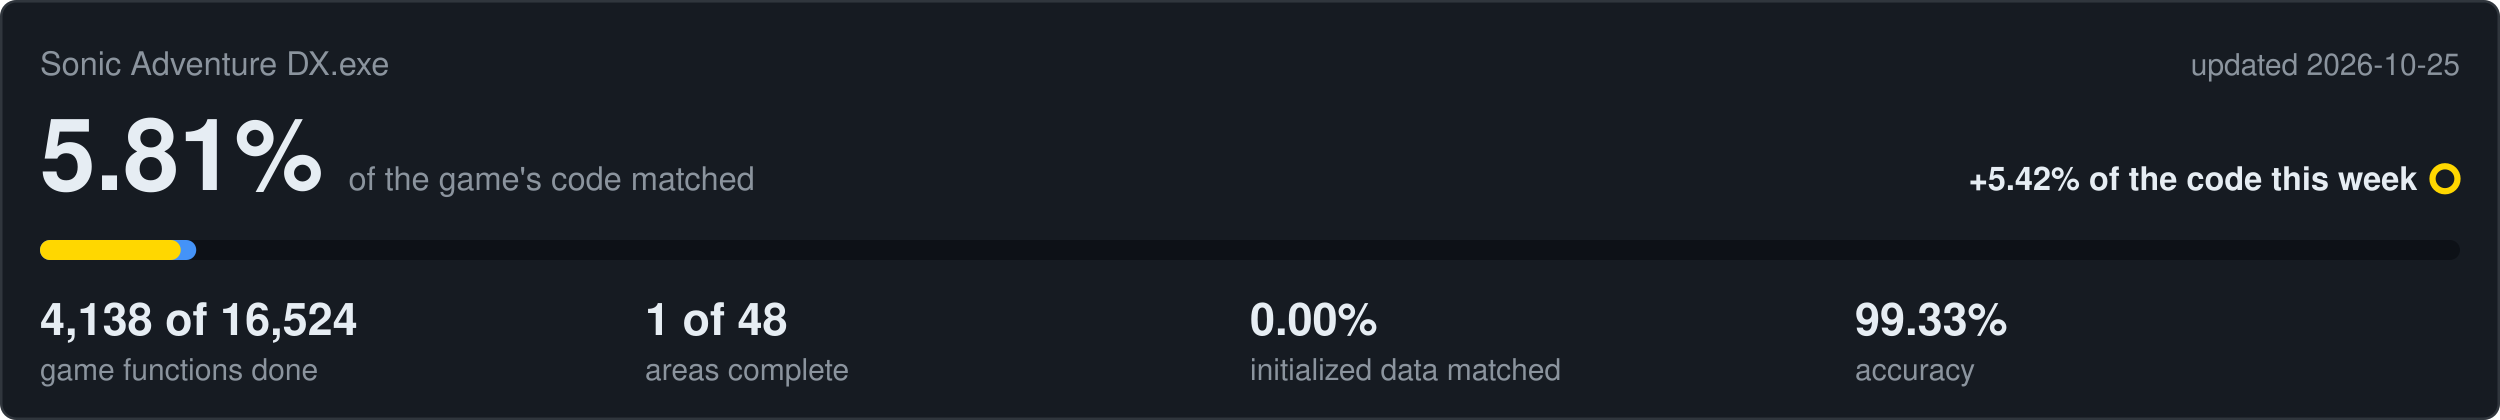
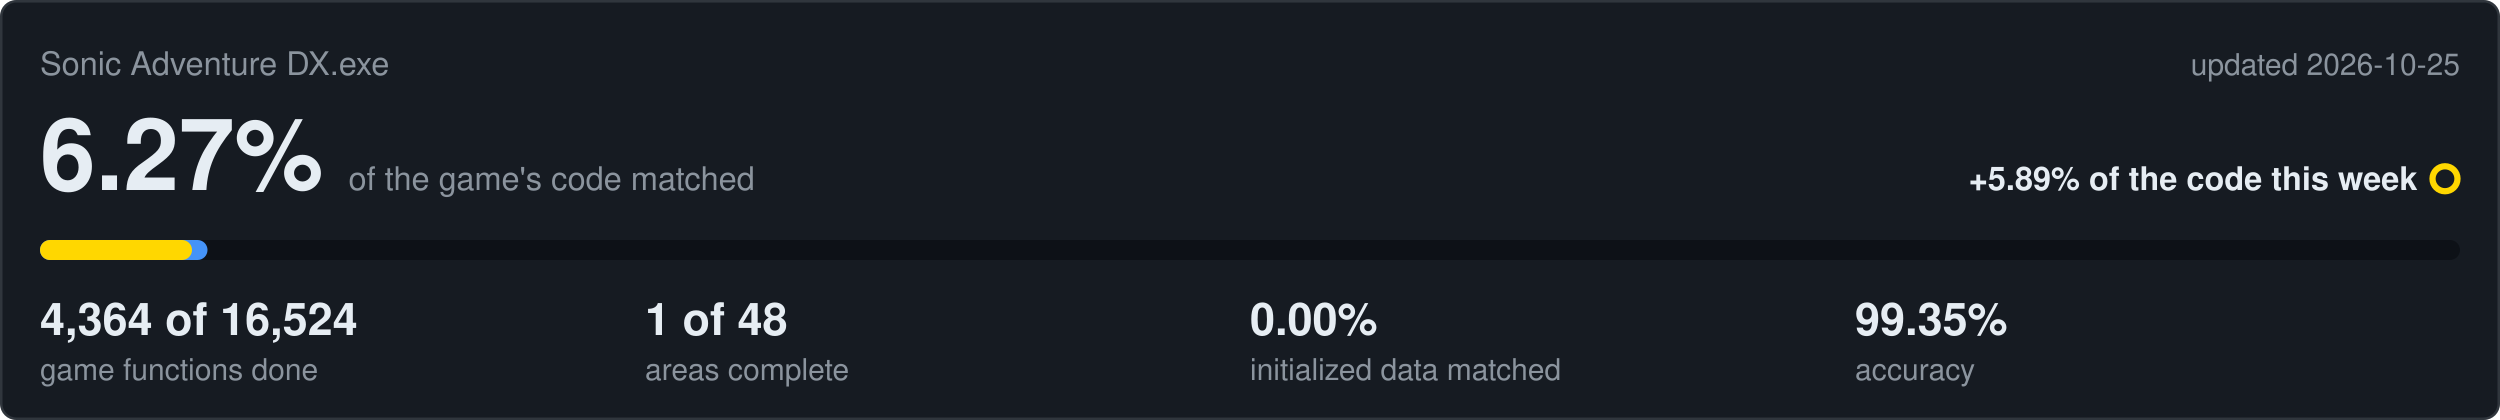
<svg xmlns="http://www.w3.org/2000/svg" viewBox="0 0 1000 168" width="1000" height="168">
  <rect x="0.5" y="0.5" width="999" height="167" rx="6" fill="#161b22" stroke="#30363d" />
  <text x="16" y="30" font-family="Segoe UI,Helvetica,Arial,sans-serif" font-size="13" fill="#8b949e">Sonic Adventure DX.exe</text>
  <text x="984" y="30" text-anchor="end" font-family="Segoe UI,Helvetica,Arial,sans-serif" font-size="12" fill="#8b949e">updated 2026-10-25</text>
-   <text x="16" y="76" font-family="Segoe UI,Helvetica,Arial,sans-serif" font-size="40" font-weight="600" fill="#e6edf3">5.81%<tspan dx="10" font-size="13" font-weight="400" fill="#8b949e">of the game's code matched</tspan>
+   <text x="16" y="76" font-family="Segoe UI,Helvetica,Arial,sans-serif" font-size="40" font-weight="600" fill="#e6edf3">6.27%<tspan dx="10" font-size="13" font-weight="400" fill="#8b949e">of the game's code matched</tspan>
  </text>
-   <text x="967" y="76" text-anchor="end" font-family="Segoe UI,Helvetica,Arial,sans-serif" font-size="13" font-weight="600" fill="#e6edf3">+5.42% of the code this week</text>
+   <text x="967" y="76" text-anchor="end" font-family="Segoe UI,Helvetica,Arial,sans-serif" font-size="13" font-weight="600" fill="#e6edf3">+5.89% of the code this week</text>
  <circle cx="978" cy="71.5" r="5" fill="none" stroke="#ffd700" stroke-width="2.5" />
  <rect x="16" y="96" width="968" height="8" rx="4" fill="#0d1117" />
-   <rect x="16" y="96" width="62.5" height="8" rx="4" fill="#4493f8" />
-   <rect x="16" y="96" width="56.3" height="8" rx="4" fill="#ffd700" />
-   <text x="16" y="134" font-family="Segoe UI,Helvetica,Arial,sans-serif" font-size="18" font-weight="600" fill="#e6edf3">4,138 of 16,524</text>
+   <rect x="16" y="96" width="67.0" height="8" rx="4" fill="#4493f8" />
+   <rect x="16" y="96" width="60.8" height="8" rx="4" fill="#ffd700" />
+   <text x="16" y="134" font-family="Segoe UI,Helvetica,Arial,sans-serif" font-size="18" font-weight="600" fill="#e6edf3">4,364 of 16,524</text>
  <text x="16" y="152" font-family="Segoe UI,Helvetica,Arial,sans-serif" font-size="12" fill="#8b949e">game functions done</text>
  <text x="258" y="134" font-family="Segoe UI,Helvetica,Arial,sans-serif" font-size="18" font-weight="600" fill="#e6edf3">1 of 48</text>
  <text x="258" y="152" font-family="Segoe UI,Helvetica,Arial,sans-serif" font-size="12" fill="#8b949e">areas complete</text>
  <text x="500" y="134" font-family="Segoe UI,Helvetica,Arial,sans-serif" font-size="18" font-weight="600" fill="#e6edf3">0.00%</text>
  <text x="500" y="152" font-family="Segoe UI,Helvetica,Arial,sans-serif" font-size="12" fill="#8b949e">initialized data matched</text>
-   <text x="742" y="134" font-family="Segoe UI,Helvetica,Arial,sans-serif" font-size="18" font-weight="600" fill="#e6edf3">99.33%</text>
+   <text x="742" y="134" font-family="Segoe UI,Helvetica,Arial,sans-serif" font-size="18" font-weight="600" fill="#e6edf3">99.35%</text>
  <text x="742" y="152" font-family="Segoe UI,Helvetica,Arial,sans-serif" font-size="12" fill="#8b949e">accuracy</text>
</svg>
